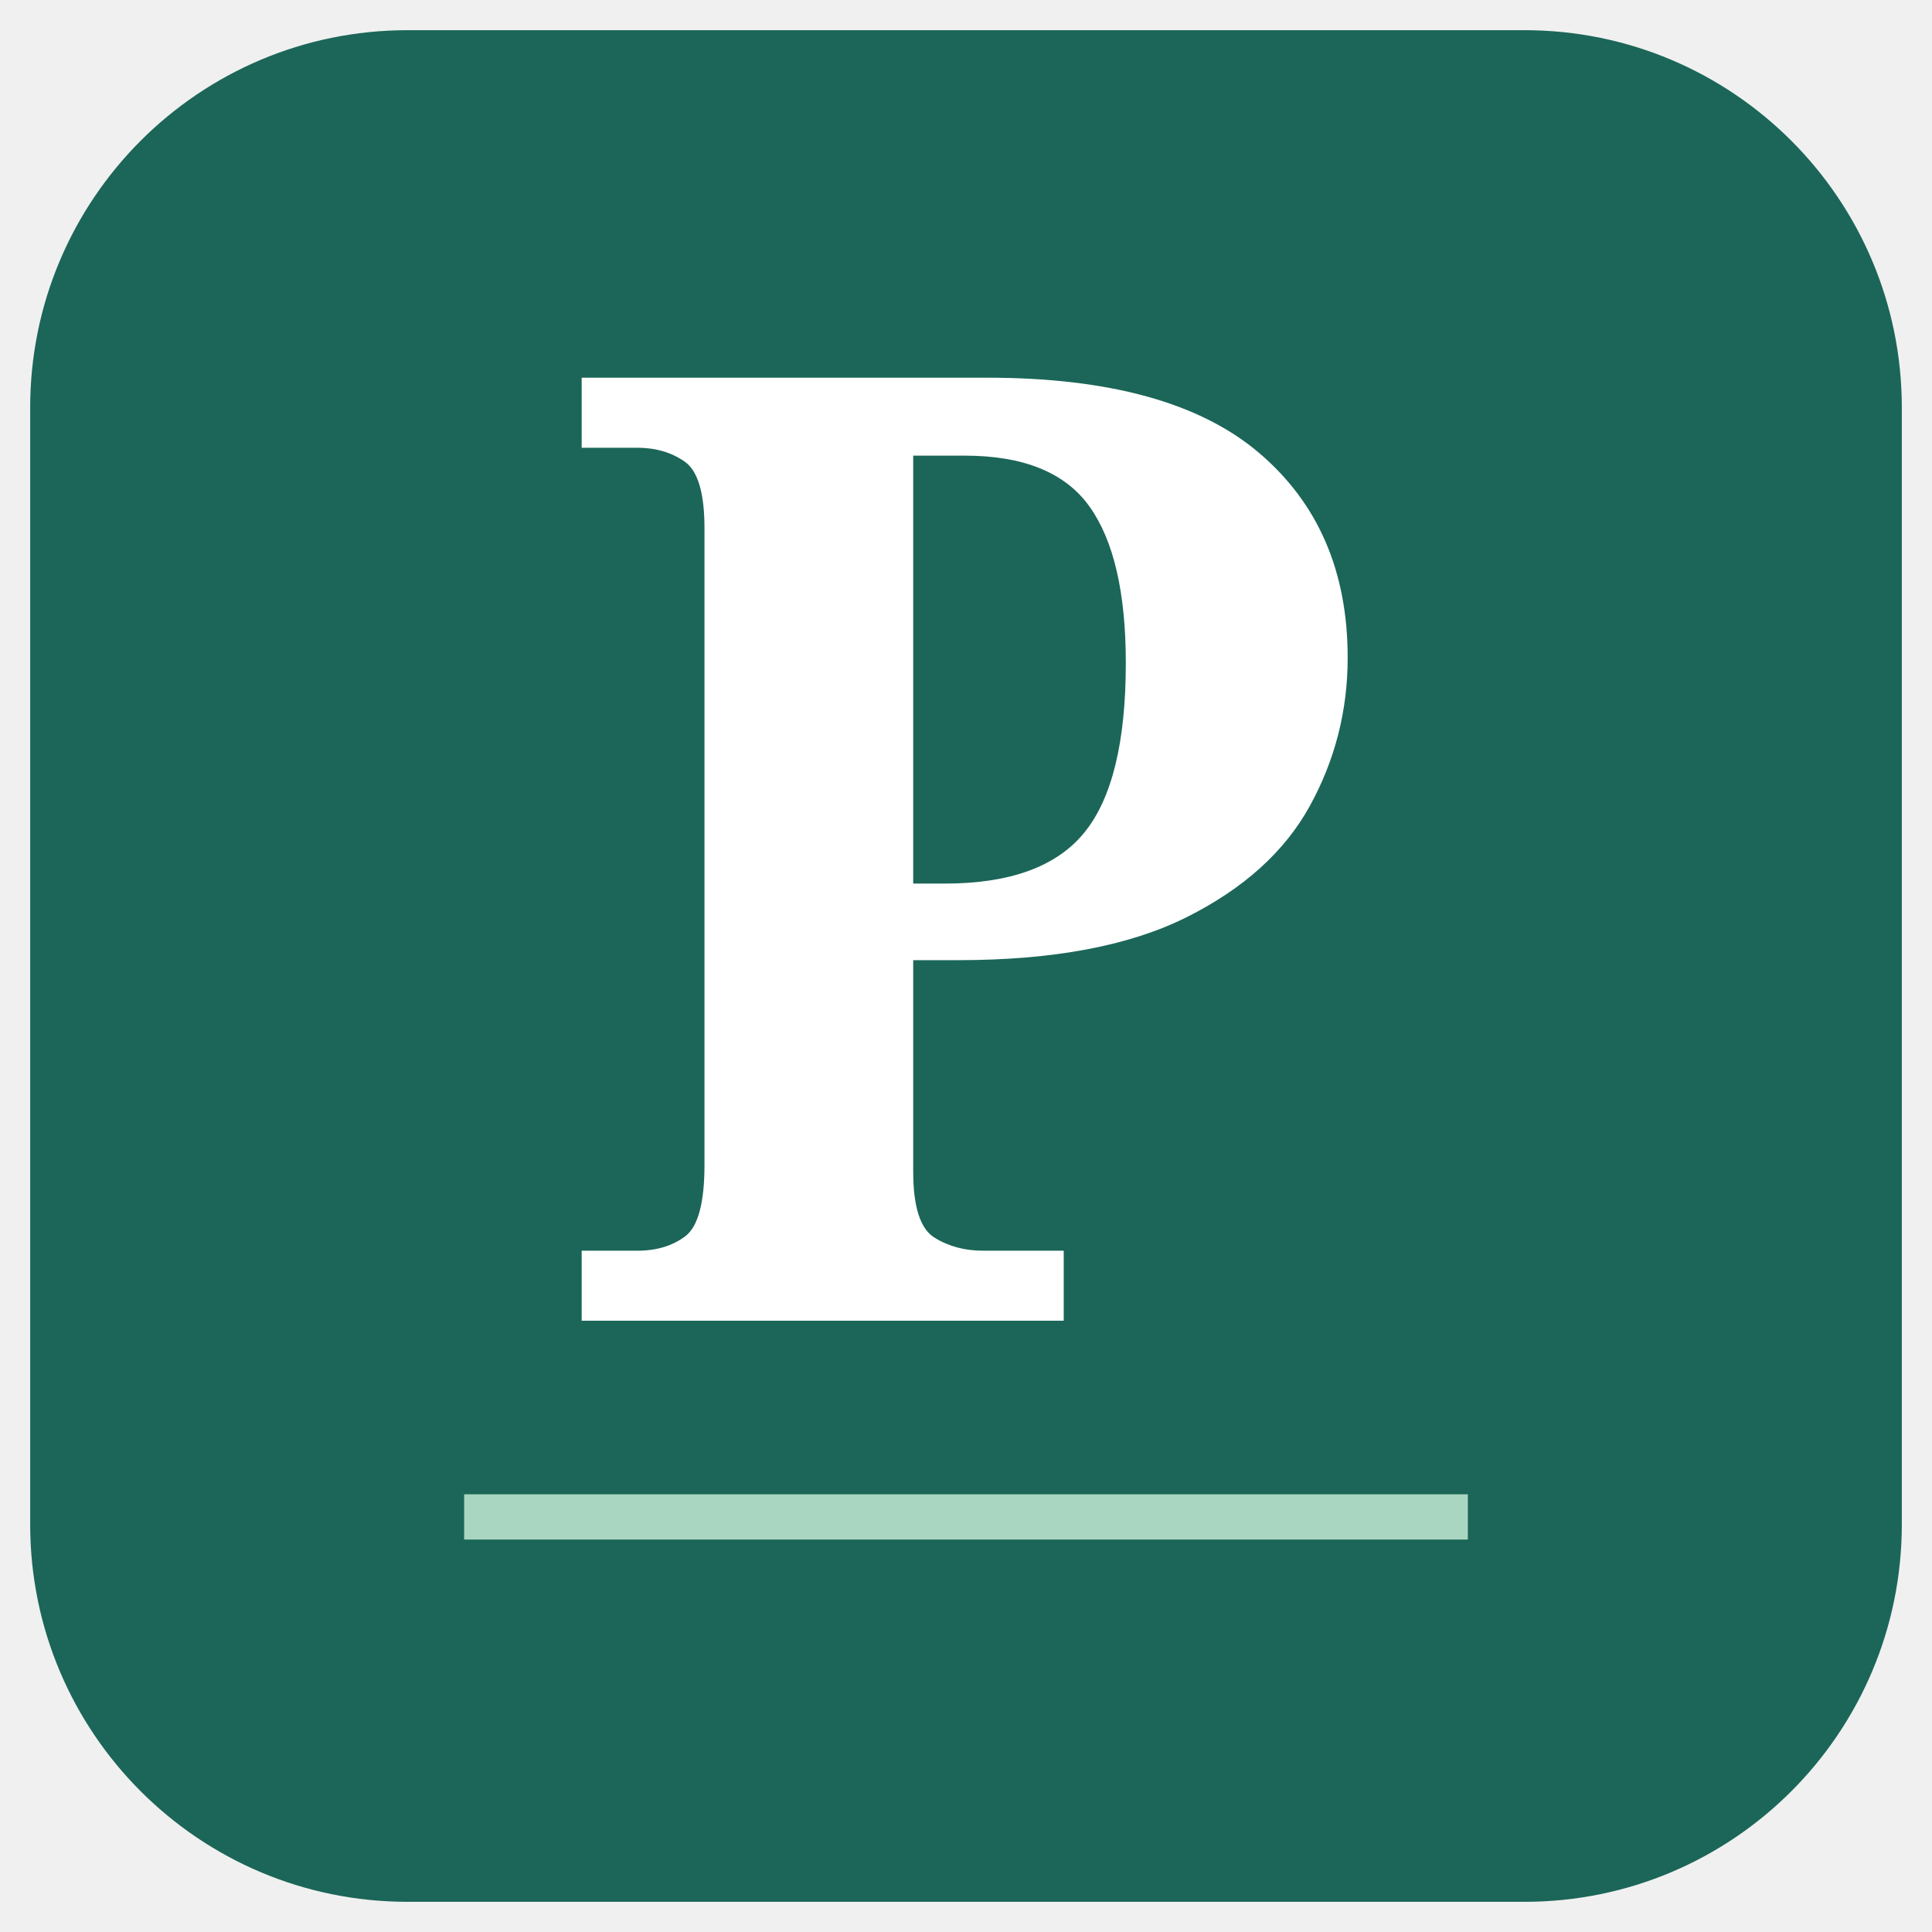
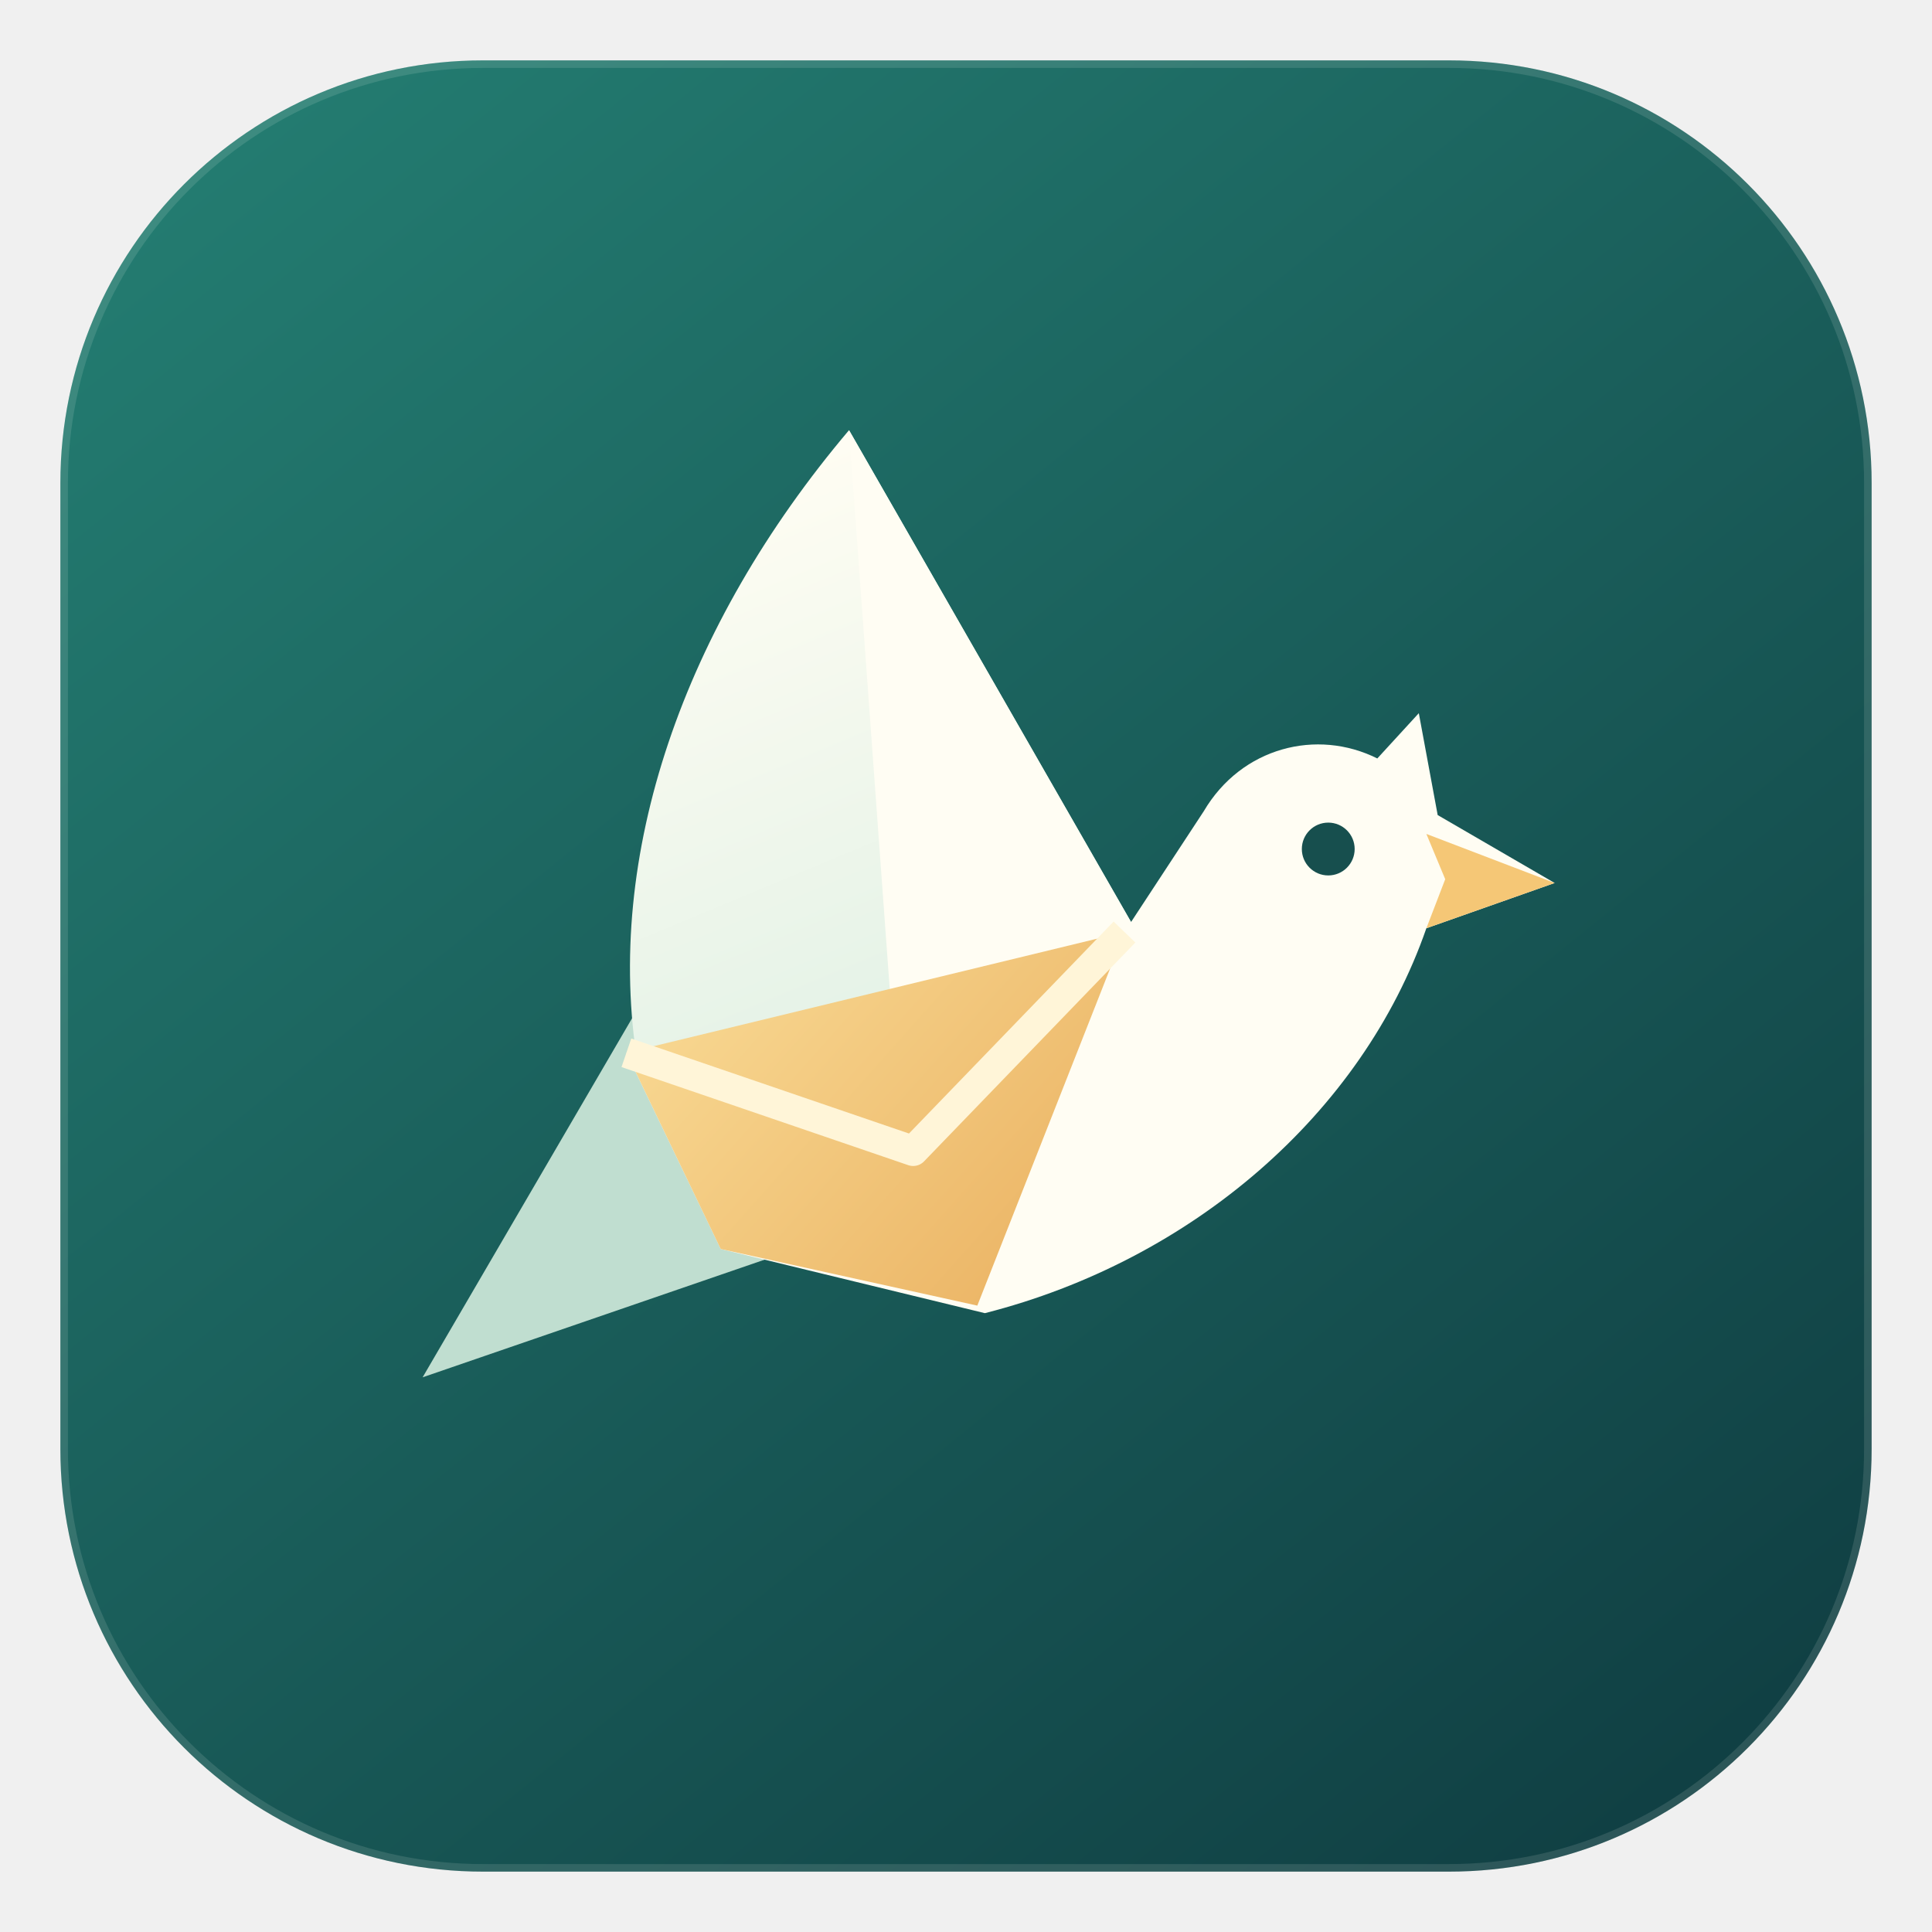
- <svg xmlns="http://www.w3.org/2000/svg" viewBox="0 0 512 512">
-   <rect x="8" y="8" width="496" height="496" rx="100" fill="#1b6658" />
-   <text x="256" y="350" text-anchor="middle" font-family="Georgia,serif" font-size="350" font-weight="bold" fill="white">P</text>
-   <path d="M123 402h266" stroke="#a9d6c0" stroke-width="12" />
+ <svg xmlns="http://www.w3.org/2000/svg" viewBox="0 0 512 512" fill="none">
+   <defs>
+     <linearGradient id="tile" x1="72" y1="32" x2="440" y2="488" gradientUnits="userSpaceOnUse">
+       <stop stop-color="#237B70" />
+       <stop offset="1" stop-color="#103F43" />
+     </linearGradient>
+     <linearGradient id="wing" x1="199" y1="124" x2="279" y2="316" gradientUnits="userSpaceOnUse">
+       <stop stop-color="#FFFDF3" />
+       <stop offset="1" stop-color="#DAEEE2" />
+     </linearGradient>
+     <linearGradient id="letter" x1="180" y1="258" x2="300" y2="365" gradientUnits="userSpaceOnUse">
+       <stop stop-color="#F8D892" />
+       <stop offset="1" stop-color="#E8AB59" />
+     </linearGradient>
+   </defs>
+   <rect x="16" y="16" width="480" height="480" rx="112" fill="url(#tile)" />
+   <rect x="17" y="17" width="478" height="478" rx="111" stroke="#FFFDF3" stroke-opacity=".12" stroke-width="2" />
+   <path d="m112 365 56-96 69 53-125 43Z" fill="#C0DED0" />
+   <path d="M169 282c-9-55 12-116 56-168l82 143-102 62-36-37Z" fill="url(#wing)" />
+   <path d="m225 114 11 151-67 17 138-25-82-143Z" fill="#FFFDF3" />
+   <path d="M166 279c44-10 91-19 132-32l21-32c10-17 30-22 46-14l11-12 5 27 31 18-34 12c-17 49-62 88-117 102l-70-17-25-52Z" fill="#FFFDF3" />
+   <path d="m166 279 132-32-39 99-68-15-25-52Z" fill="url(#letter)" />
+   <path d="m166 279 76 26 56-58" stroke="#FFF5D8" stroke-width="8" stroke-linejoin="round" />
+   <path d="m378 221 34 13-34 12 5-13-5-12Z" fill="#F5C776" />
+   <circle cx="352" cy="225" r="7" fill="#174F4E" />
</svg>
